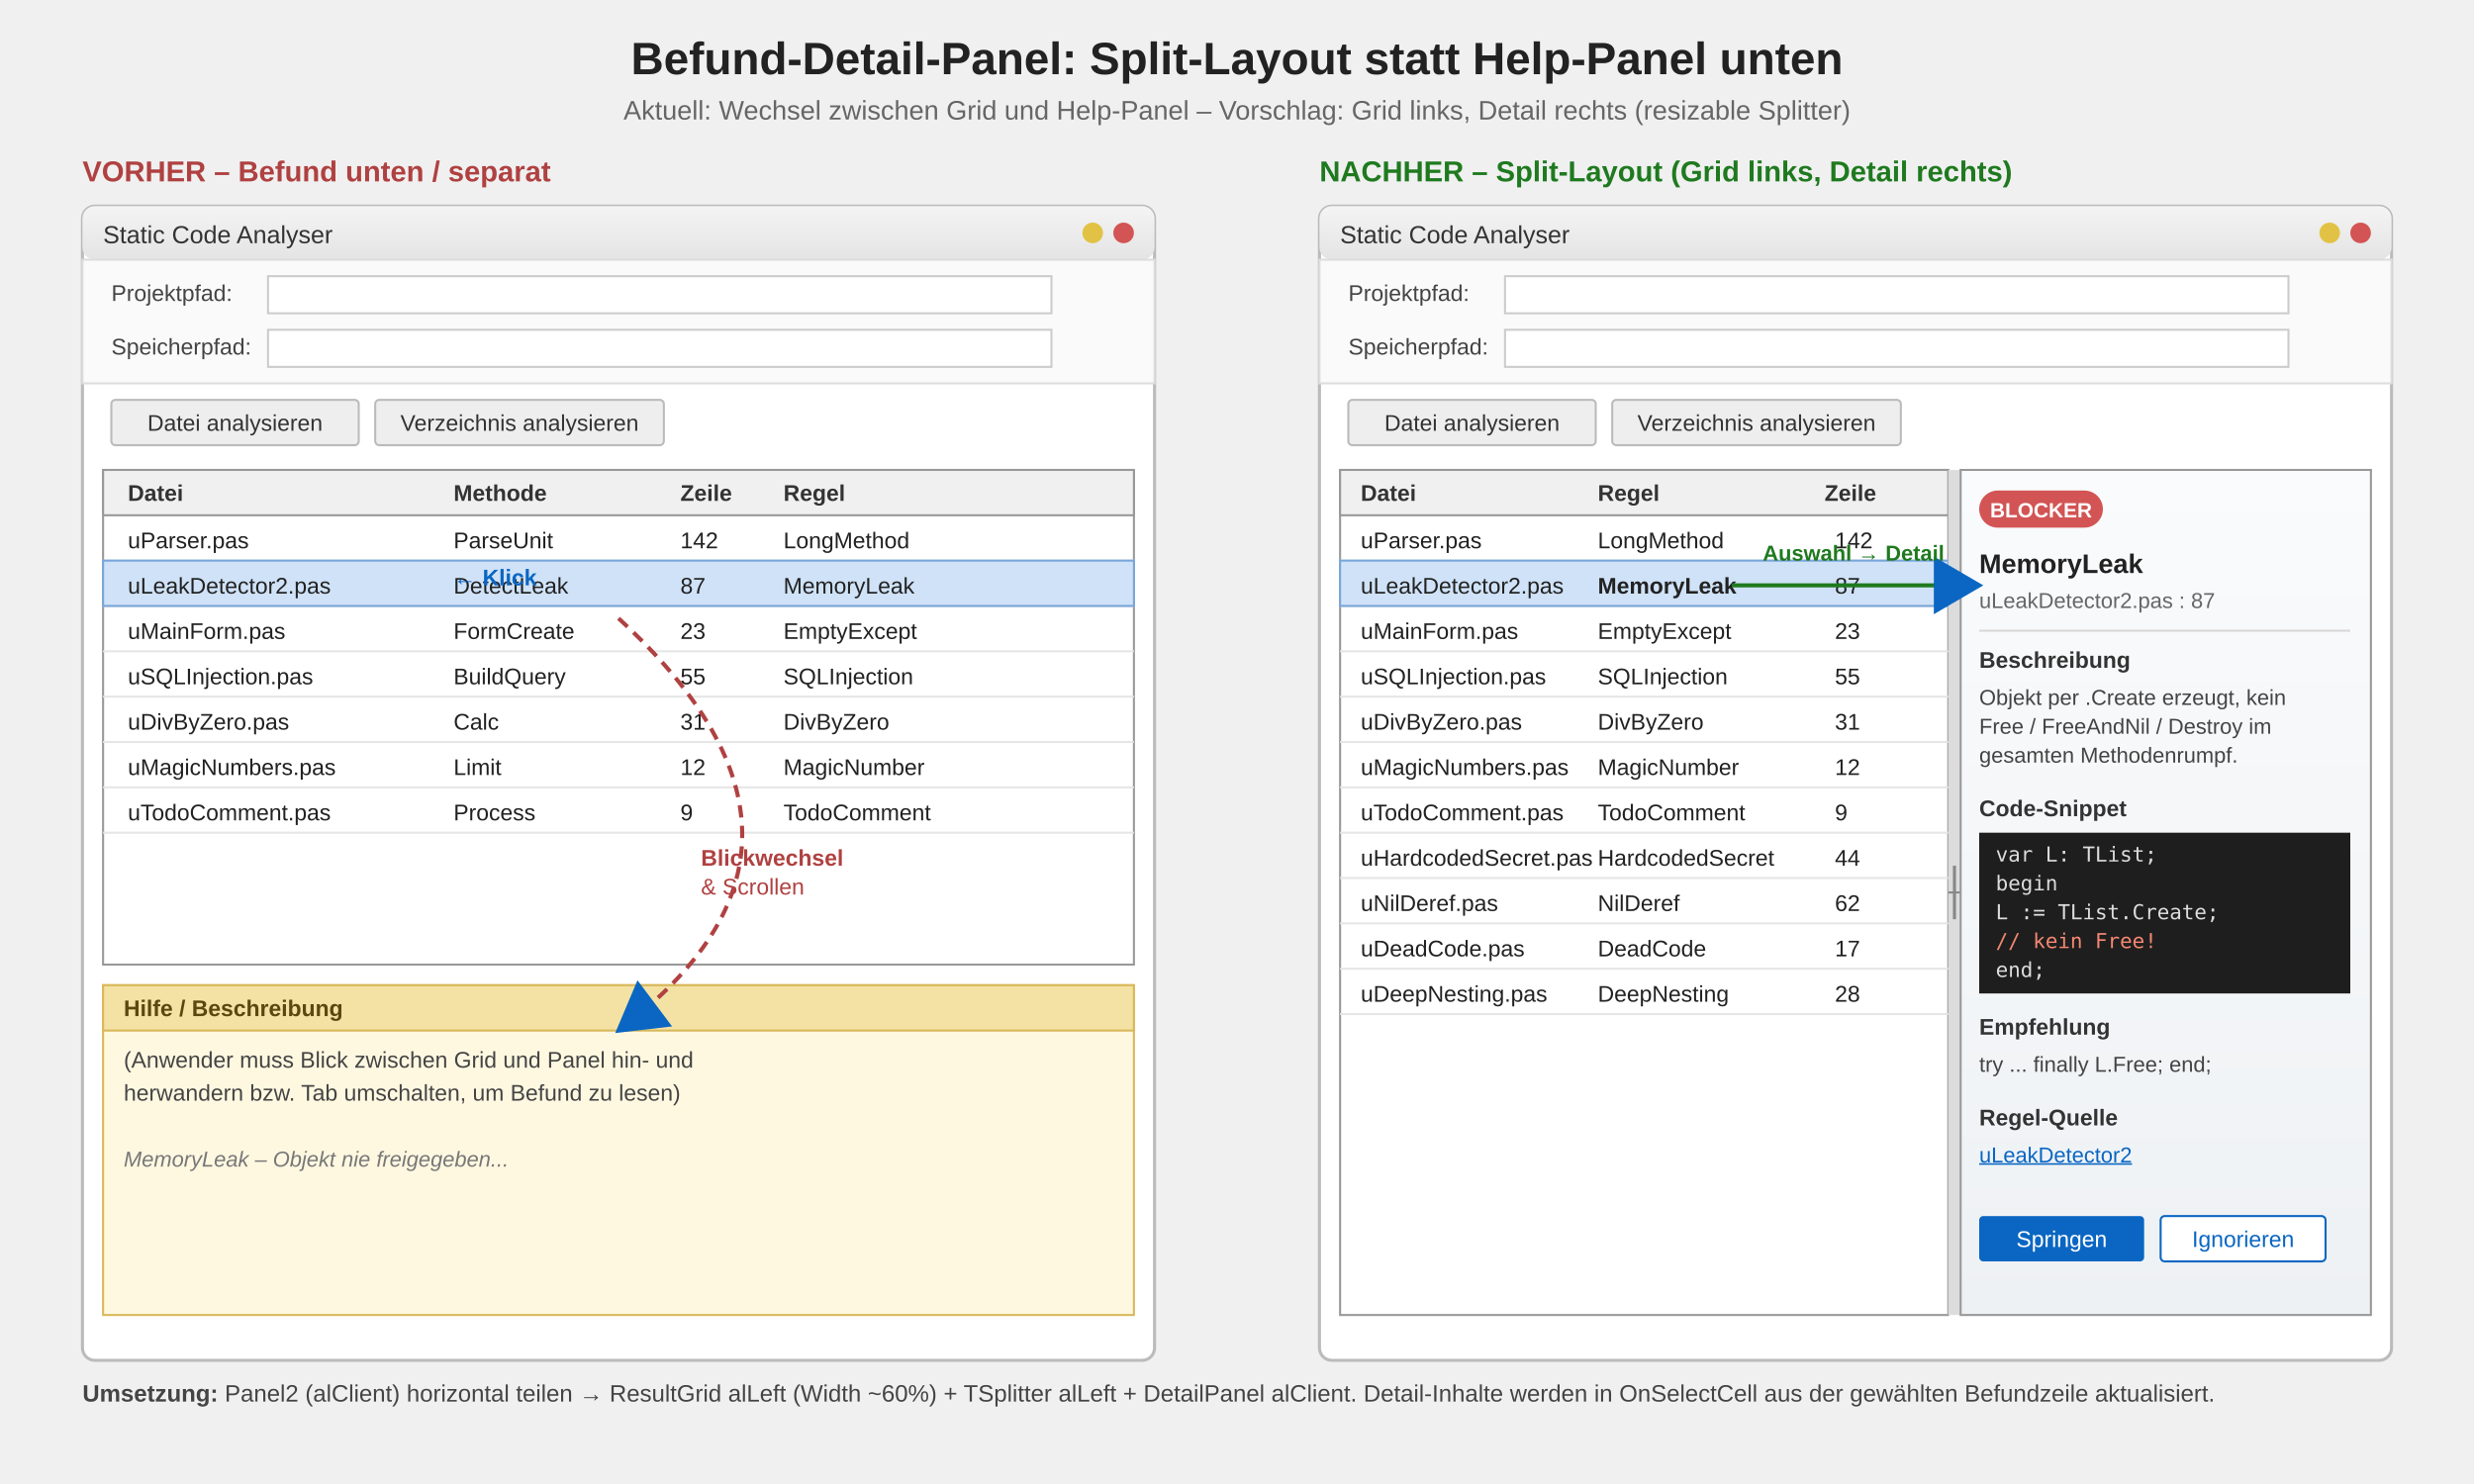
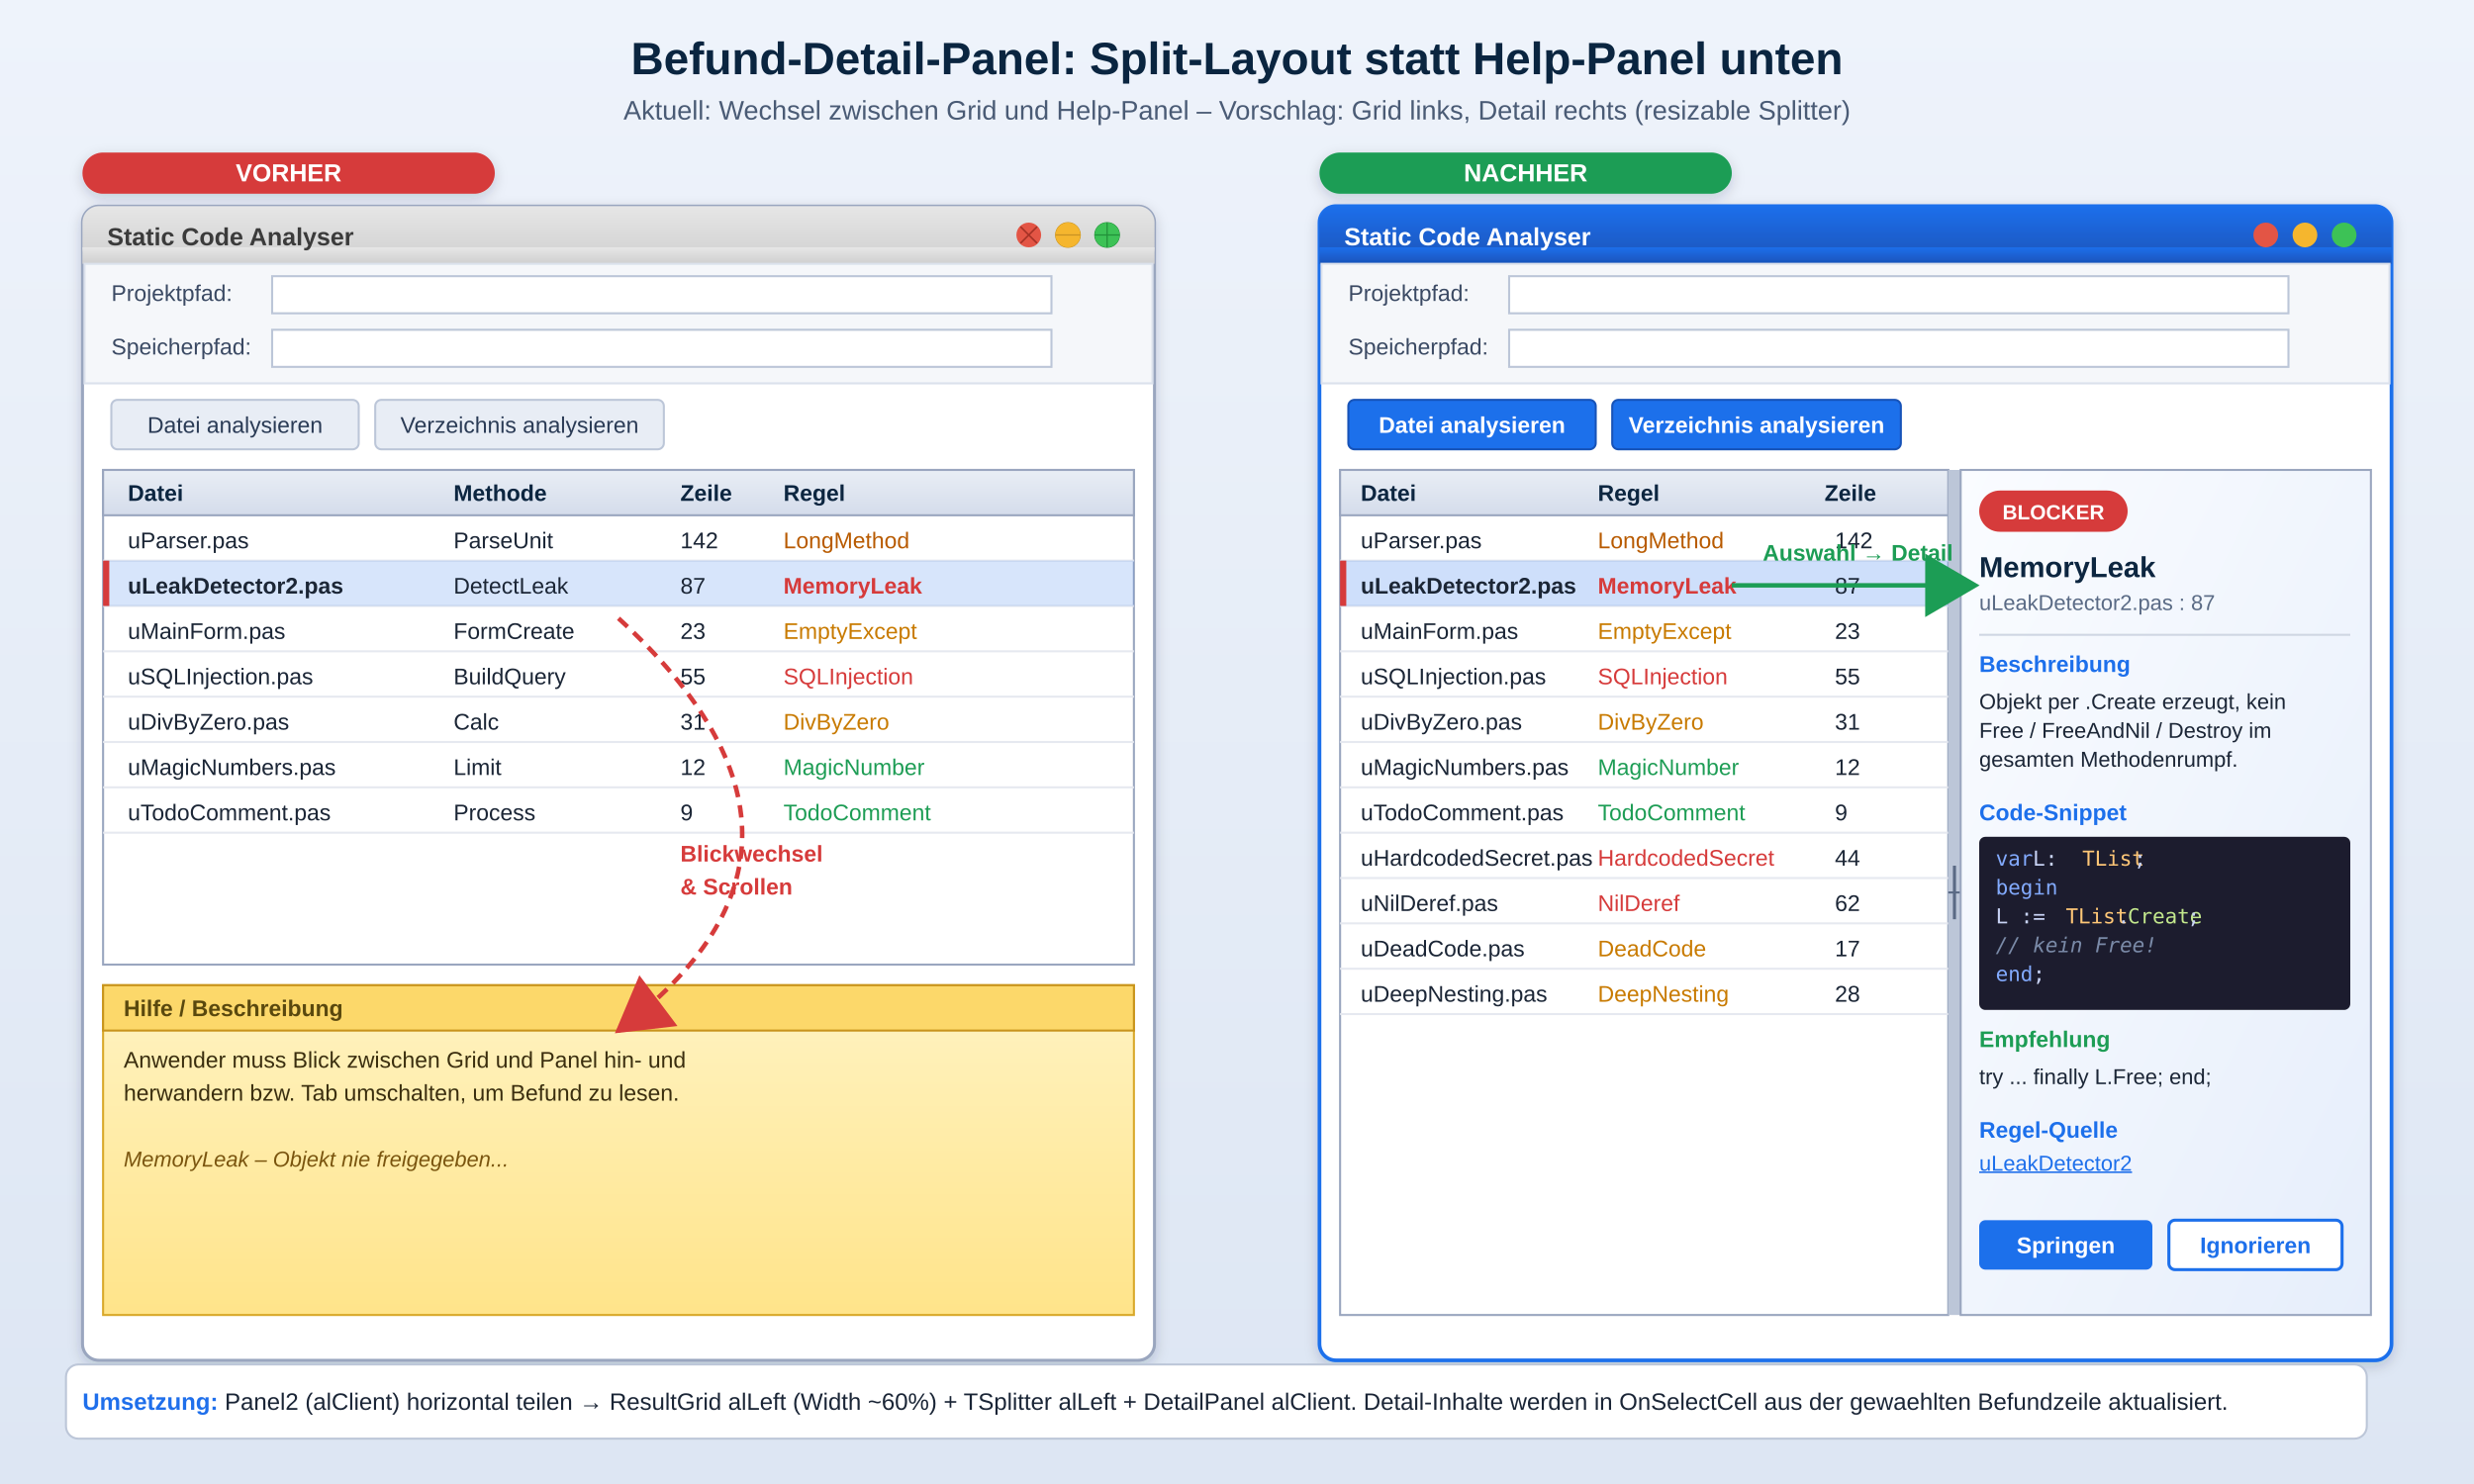
<svg xmlns="http://www.w3.org/2000/svg" viewBox="0 0 1200 720" font-family="Segoe UI, Arial, sans-serif">
  <defs>
-     <linearGradient id="header" x1="0" y1="0" x2="0" y2="1">
-       <stop offset="0%" stop-color="#f4f4f4" />
-       <stop offset="100%" stop-color="#e4e4e4" />
-     </linearGradient>
-     <linearGradient id="detail" x1="0" y1="0" x2="0" y2="1">
-       <stop offset="0%" stop-color="#fafbfc" />
-       <stop offset="100%" stop-color="#eef1f4" />
-     </linearGradient>
-     <marker id="arrow" markerWidth="14" markerHeight="14" refX="11" refY="7" orient="auto">
-       <path d="M0,0 L12,7 L0,14 Z" fill="#0a66c2" />
+     <linearGradient id="pageBg" x1="0" y1="0" x2="0" y2="1">
+       <stop offset="0%" stop-color="#eef3fb" />
+       <stop offset="100%" stop-color="#dde6f3" />
+     </linearGradient>
+     <linearGradient id="winChromeBefore" x1="0" y1="0" x2="0" y2="1">
+       <stop offset="0%" stop-color="#e6e6e6" />
+       <stop offset="100%" stop-color="#cfcfcf" />
+     </linearGradient>
+     <linearGradient id="winChromeAfter" x1="0" y1="0" x2="0" y2="1">
+       <stop offset="0%" stop-color="#1f6feb" />
+       <stop offset="100%" stop-color="#1853b8" />
+     </linearGradient>
+     <linearGradient id="gridHeader" x1="0" y1="0" x2="0" y2="1">
+       <stop offset="0%" stop-color="#e9eef5" />
+       <stop offset="100%" stop-color="#d4dceb" />
+     </linearGradient>
+     <linearGradient id="detailBg" x1="0" y1="0" x2="1" y2="1">
+       <stop offset="0%" stop-color="#fafcff" />
+       <stop offset="100%" stop-color="#e6eefb" />
+     </linearGradient>
+     <linearGradient id="helpYellow" x1="0" y1="0" x2="0" y2="1">
+       <stop offset="0%" stop-color="#fff3c2" />
+       <stop offset="100%" stop-color="#ffe48a" />
+     </linearGradient>
+     <marker id="arrowBlue" markerWidth="14" markerHeight="14" refX="11" refY="7" orient="auto">
+       <path d="M0,0 L12,7 L0,14 Z" fill="#1f6feb" />
    </marker>
+     <marker id="arrowRed" markerWidth="14" markerHeight="14" refX="11" refY="7" orient="auto">
+       <path d="M0,0 L12,7 L0,14 Z" fill="#d63a3a" />
+     </marker>
+     <marker id="arrowGreen" markerWidth="14" markerHeight="14" refX="11" refY="7" orient="auto">
+       <path d="M0,0 L12,7 L0,14 Z" fill="#1f9d55" />
+     </marker>
+     <filter id="softShadow" x="-10%" y="-10%" width="120%" height="120%">
+       <feDropShadow dx="0" dy="2" stdDeviation="3" flood-color="#0a2540" flood-opacity="0.18" />
+     </filter>
  </defs>
-   <text x="600" y="36" text-anchor="middle" font-size="22" font-weight="700" fill="#222">
+   <rect x="0" y="0" width="1200" height="720" fill="url(#pageBg)" />
+   <text x="600" y="36" text-anchor="middle" font-size="22" font-weight="700" fill="#0a2540">
    Befund-Detail-Panel: Split-Layout statt Help-Panel unten
  </text>
-   <text x="600" y="58" text-anchor="middle" font-size="13" fill="#666">
+   <text x="600" y="58" text-anchor="middle" font-size="13" fill="#4a5b75">
    Aktuell: Wechsel zwischen Grid und Help-Panel – Vorschlag: Grid links, Detail rechts (resizable Splitter)
  </text>
-   <g transform="translate(40, 100)">
-     <text x="0" y="-12" font-size="14" font-weight="700" fill="#b04141">VORHER – Befund unten / separat</text>
-     <rect x="0" y="0" width="520" height="560" rx="6" fill="#ffffff" stroke="#bbb" stroke-width="1.5" />
-     <rect x="0" y="0" width="520" height="26" rx="6" fill="url(#header)" />
-     <text x="10" y="18" font-size="12" fill="#333">Static Code Analyser</text>
-     <circle cx="490" cy="13" r="5" fill="#e2c244" />
-     <circle cx="505" cy="13" r="5" fill="#d35454" />
-     <rect x="0" y="26" width="520" height="60" fill="#fafafa" stroke="#ddd" />
-     <text x="14" y="46" font-size="11" fill="#444">Projektpfad:</text>
-     <rect x="90" y="34" width="380" height="18" fill="#fff" stroke="#ccc" />
-     <text x="14" y="72" font-size="11" fill="#444">Speicherpfad:</text>
-     <rect x="90" y="60" width="380" height="18" fill="#fff" stroke="#ccc" />
-     <rect x="14" y="94" width="120" height="22" rx="2" fill="#eee" stroke="#bbb" />
-     <text x="74" y="109" text-anchor="middle" font-size="11" fill="#333">Datei analysieren</text>
-     <rect x="142" y="94" width="140" height="22" rx="2" fill="#eee" stroke="#bbb" />
-     <text x="212" y="109" text-anchor="middle" font-size="11" fill="#333">Verzeichnis analysieren</text>
-     <rect x="10" y="128" width="500" height="240" fill="#ffffff" stroke="#999" />
-     <rect x="10" y="128" width="500" height="22" fill="#f0f0f0" stroke="#999" />
-     <text x="22" y="143" font-size="11" fill="#333" font-weight="600">Datei</text>
-     <text x="180" y="143" font-size="11" fill="#333" font-weight="600">Methode</text>
-     <text x="290" y="143" font-size="11" fill="#333" font-weight="600">Zeile</text>
-     <text x="340" y="143" font-size="11" fill="#333" font-weight="600">Regel</text>
-     <g font-size="11" fill="#222">
-       <line x1="10" y1="172" x2="510" y2="172" stroke="#e6e6e6" />
-       <line x1="10" y1="194" x2="510" y2="194" stroke="#e6e6e6" />
-       <line x1="10" y1="216" x2="510" y2="216" stroke="#e6e6e6" />
-       <line x1="10" y1="238" x2="510" y2="238" stroke="#e6e6e6" />
-       <line x1="10" y1="260" x2="510" y2="260" stroke="#e6e6e6" />
-       <line x1="10" y1="282" x2="510" y2="282" stroke="#e6e6e6" />
-       <line x1="10" y1="304" x2="510" y2="304" stroke="#e6e6e6" />
+   <g transform="translate(40, 100)" filter="url(#softShadow)">
+     <rect x="0" y="0" width="520" height="560" rx="8" fill="#ffffff" stroke="#9aa6bf" stroke-width="1.5" />
+     <rect x="0" y="0" width="520" height="28" rx="8" fill="url(#winChromeBefore)" />
+     <rect x="0" y="20" width="520" height="8" fill="url(#winChromeBefore)" />
+     <text x="12" y="19" font-size="12" font-weight="600" fill="#3a3a3a">Static Code Analyser</text>
+     <circle cx="478" cy="14" r="6" fill="#f5b62f" stroke="#c89220" stroke-width="0.5" />
+     <circle cx="497" cy="14" r="6" fill="#3cc257" stroke="#229038" stroke-width="0.5" />
+     <circle cx="498" cy="14" r="0" />
+     <rect x="490" y="8" width="12" height="12" rx="2" fill="none" />
+     <circle cx="497" cy="14" r="6" fill="#3cc257" />
+     <path d="M491,14 h12 M497,8 v12" stroke="#229038" stroke-width="0.6" />
+     <circle cx="478" cy="14" r="6" fill="#f5b62f" />
+     <path d="M472,14 h12" stroke="#c89220" stroke-width="0.6" />
+     <circle cx="459" cy="14" r="6" fill="#e35545" />
+     <path d="M455,10 l8,8 M455,18 l8,-8" stroke="#a53026" stroke-width="0.8" />
+     <rect x="1" y="28" width="518" height="58" fill="#f5f7fa" stroke="#dbe1ec" />
+     <text x="14" y="46" font-size="11" fill="#3a4a63">Projektpfad:</text>
+     <rect x="92" y="34" width="378" height="18" fill="#fff" stroke="#bcc6d8" />
+     <text x="14" y="72" font-size="11" fill="#3a4a63">Speicherpfad:</text>
+     <rect x="92" y="60" width="378" height="18" fill="#fff" stroke="#bcc6d8" />
+     <rect x="14" y="94" width="120" height="24" rx="3" fill="#e8edf5" stroke="#bcc6d8" />
+     <text x="74" y="110" text-anchor="middle" font-size="11" fill="#2a3a55">Datei analysieren</text>
+     <rect x="142" y="94" width="140" height="24" rx="3" fill="#e8edf5" stroke="#bcc6d8" />
+     <text x="212" y="110" text-anchor="middle" font-size="11" fill="#2a3a55">Verzeichnis analysieren</text>
+     <rect x="10" y="128" width="500" height="240" fill="#ffffff" stroke="#9aa6bf" />
+     <rect x="10" y="128" width="500" height="22" fill="url(#gridHeader)" stroke="#9aa6bf" />
+     <text x="22" y="143" font-size="11" fill="#0a2540" font-weight="700">Datei</text>
+     <text x="180" y="143" font-size="11" fill="#0a2540" font-weight="700">Methode</text>
+     <text x="290" y="143" font-size="11" fill="#0a2540" font-weight="700">Zeile</text>
+     <text x="340" y="143" font-size="11" fill="#0a2540" font-weight="700">Regel</text>
+     <g font-size="11" fill="#1a2536">
+       <line x1="10" y1="172" x2="510" y2="172" stroke="#e6e9f0" />
+       <line x1="10" y1="194" x2="510" y2="194" stroke="#e6e9f0" />
+       <line x1="10" y1="216" x2="510" y2="216" stroke="#e6e9f0" />
+       <line x1="10" y1="238" x2="510" y2="238" stroke="#e6e9f0" />
+       <line x1="10" y1="260" x2="510" y2="260" stroke="#e6e9f0" />
+       <line x1="10" y1="282" x2="510" y2="282" stroke="#e6e9f0" />
+       <line x1="10" y1="304" x2="510" y2="304" stroke="#e6e9f0" />
      <text x="22" y="166">uParser.pas</text>
      <text x="180" y="166">ParseUnit</text>
      <text x="290" y="166">142</text>
-       <text x="340" y="166">LongMethod</text>
-       <rect x="10" y="172" width="500" height="22" fill="#cfe2f7" stroke="#7aa6da" />
-       <text x="22" y="188">uLeakDetector2.pas</text>
+       <text x="340" y="166" fill="#b85a00">LongMethod</text>
+       <rect x="10" y="172" width="500" height="22" fill="#1f6feb" opacity="0.18" />
+       <rect x="10" y="172" width="3" height="22" fill="#d63a3a" />
+       <text x="22" y="188" font-weight="600">uLeakDetector2.pas</text>
      <text x="180" y="188">DetectLeak</text>
      <text x="290" y="188">87</text>
-       <text x="340" y="188">MemoryLeak</text>
+       <text x="340" y="188" fill="#d63a3a" font-weight="700">MemoryLeak</text>
      <text x="22" y="210">uMainForm.pas</text>
      <text x="180" y="210">FormCreate</text>
      <text x="290" y="210">23</text>
-       <text x="340" y="210">EmptyExcept</text>
+       <text x="340" y="210" fill="#c87a00">EmptyExcept</text>
      <text x="22" y="232">uSQLInjection.pas</text>
      <text x="180" y="232">BuildQuery</text>
      <text x="290" y="232">55</text>
-       <text x="340" y="232">SQLInjection</text>
+       <text x="340" y="232" fill="#d63a3a">SQLInjection</text>
      <text x="22" y="254">uDivByZero.pas</text>
      <text x="180" y="254">Calc</text>
      <text x="290" y="254">31</text>
-       <text x="340" y="254">DivByZero</text>
+       <text x="340" y="254" fill="#c87a00">DivByZero</text>
      <text x="22" y="276">uMagicNumbers.pas</text>
      <text x="180" y="276">Limit</text>
      <text x="290" y="276">12</text>
-       <text x="340" y="276">MagicNumber</text>
+       <text x="340" y="276" fill="#1f9d55">MagicNumber</text>
      <text x="22" y="298">uTodoComment.pas</text>
      <text x="180" y="298">Process</text>
      <text x="290" y="298">9</text>
-       <text x="340" y="298">TodoComment</text>
+       <text x="340" y="298" fill="#1f9d55">TodoComment</text>
    </g>
-     <rect x="10" y="378" width="500" height="160" fill="#fff8e1" stroke="#d8b85a" />
-     <rect x="10" y="378" width="500" height="22" fill="#f3e2a3" stroke="#d8b85a" />
-     <text x="20" y="393" font-size="11" font-weight="600" fill="#5a4810">Hilfe / Beschreibung</text>
-     <text x="20" y="418" font-size="11" fill="#444">(Anwender muss Blick zwischen Grid und Panel hin- und</text>
-     <text x="20" y="434" font-size="11" fill="#444">herwandern bzw. Tab umschalten, um Befund zu lesen)</text>
-     <text x="20" y="466" font-size="10.5" fill="#777" font-style="italic">MemoryLeak – Objekt nie freigegeben...</text>
-     <g font-size="11" fill="#b04141">
-       <text x="180" y="184" text-anchor="start" fill="#0a66c2" font-weight="600">← Klick</text>
-     </g>
-     <path d="M 260,200 Q 380,310 260,400" fill="none" stroke="#b04141" stroke-width="2" stroke-dasharray="6 4" marker-end="url(#arrow)" />
-     <text x="300" y="320" font-size="11" fill="#b04141" font-weight="600">Blickwechsel</text>
-     <text x="300" y="334" font-size="11" fill="#b04141">&amp; Scrollen</text>
+     <rect x="10" y="378" width="500" height="160" fill="url(#helpYellow)" stroke="#d8a82a" />
+     <rect x="10" y="378" width="500" height="22" fill="#fcd86b" stroke="#c8941d" />
+     <text x="20" y="393" font-size="11" font-weight="700" fill="#5a4810">Hilfe / Beschreibung</text>
+     <text x="20" y="418" font-size="11" fill="#3a2e10">Anwender muss Blick zwischen Grid und Panel hin- und</text>
+     <text x="20" y="434" font-size="11" fill="#3a2e10">herwandern bzw. Tab umschalten, um Befund zu lesen.</text>
+     <text x="20" y="466" font-size="10.5" fill="#7a5510" font-style="italic">MemoryLeak – Objekt nie freigegeben...</text>
+     <path d="M 260,200 Q 380,310 260,400" fill="none" stroke="#d63a3a" stroke-width="2.2" stroke-dasharray="6 4" marker-end="url(#arrowRed)" />
+     <text x="290" y="318" font-size="11" fill="#d63a3a" font-weight="700">Blickwechsel</text>
+     <text x="290" y="334" font-size="11" fill="#d63a3a" font-weight="700">&amp; Scrollen</text>
+     <rect x="0" y="-26" width="200" height="20" rx="10" fill="#d63a3a" />
+     <text x="100" y="-12" text-anchor="middle" font-size="12" font-weight="700" fill="#fff">VORHER</text>
  </g>
-   <g transform="translate(640, 100)">
-     <text x="0" y="-12" font-size="14" font-weight="700" fill="#1f7a1f">NACHHER – Split-Layout (Grid links, Detail rechts)</text>
-     <rect x="0" y="0" width="520" height="560" rx="6" fill="#ffffff" stroke="#bbb" stroke-width="1.5" />
-     <rect x="0" y="0" width="520" height="26" rx="6" fill="url(#header)" />
-     <text x="10" y="18" font-size="12" fill="#333">Static Code Analyser</text>
-     <circle cx="490" cy="13" r="5" fill="#e2c244" />
-     <circle cx="505" cy="13" r="5" fill="#d35454" />
-     <rect x="0" y="26" width="520" height="60" fill="#fafafa" stroke="#ddd" />
-     <text x="14" y="46" font-size="11" fill="#444">Projektpfad:</text>
-     <rect x="90" y="34" width="380" height="18" fill="#fff" stroke="#ccc" />
-     <text x="14" y="72" font-size="11" fill="#444">Speicherpfad:</text>
-     <rect x="90" y="60" width="380" height="18" fill="#fff" stroke="#ccc" />
-     <rect x="14" y="94" width="120" height="22" rx="2" fill="#eee" stroke="#bbb" />
-     <text x="74" y="109" text-anchor="middle" font-size="11" fill="#333">Datei analysieren</text>
-     <rect x="142" y="94" width="140" height="22" rx="2" fill="#eee" stroke="#bbb" />
-     <text x="212" y="109" text-anchor="middle" font-size="11" fill="#333">Verzeichnis analysieren</text>
-     <rect x="10" y="128" width="295" height="410" fill="#ffffff" stroke="#999" />
-     <rect x="10" y="128" width="295" height="22" fill="#f0f0f0" stroke="#999" />
-     <text x="20" y="143" font-size="11" fill="#333" font-weight="600">Datei</text>
-     <text x="135" y="143" font-size="11" fill="#333" font-weight="600">Regel</text>
-     <text x="245" y="143" font-size="11" fill="#333" font-weight="600">Zeile</text>
-     <g font-size="11" fill="#222">
-       <line x1="10" y1="172" x2="305" y2="172" stroke="#e6e6e6" />
-       <line x1="10" y1="194" x2="305" y2="194" stroke="#e6e6e6" />
-       <line x1="10" y1="216" x2="305" y2="216" stroke="#e6e6e6" />
-       <line x1="10" y1="238" x2="305" y2="238" stroke="#e6e6e6" />
-       <line x1="10" y1="260" x2="305" y2="260" stroke="#e6e6e6" />
-       <line x1="10" y1="282" x2="305" y2="282" stroke="#e6e6e6" />
-       <line x1="10" y1="304" x2="305" y2="304" stroke="#e6e6e6" />
-       <line x1="10" y1="326" x2="305" y2="326" stroke="#e6e6e6" />
-       <line x1="10" y1="348" x2="305" y2="348" stroke="#e6e6e6" />
-       <line x1="10" y1="370" x2="305" y2="370" stroke="#e6e6e6" />
-       <line x1="10" y1="392" x2="305" y2="392" stroke="#e6e6e6" />
+   <g transform="translate(640, 100)" filter="url(#softShadow)">
+     <rect x="0" y="0" width="520" height="560" rx="8" fill="#ffffff" stroke="#1f6feb" stroke-width="1.8" />
+     <rect x="0" y="0" width="520" height="28" rx="8" fill="url(#winChromeAfter)" />
+     <rect x="0" y="20" width="520" height="8" fill="url(#winChromeAfter)" />
+     <text x="12" y="19" font-size="12" font-weight="700" fill="#fff">Static Code Analyser</text>
+     <circle cx="497" cy="14" r="6" fill="#3cc257" />
+     <circle cx="478" cy="14" r="6" fill="#f5b62f" />
+     <circle cx="459" cy="14" r="6" fill="#e35545" />
+     <rect x="1" y="28" width="518" height="58" fill="#f5f7fa" stroke="#dbe1ec" />
+     <text x="14" y="46" font-size="11" fill="#3a4a63">Projektpfad:</text>
+     <rect x="92" y="34" width="378" height="18" fill="#fff" stroke="#bcc6d8" />
+     <text x="14" y="72" font-size="11" fill="#3a4a63">Speicherpfad:</text>
+     <rect x="92" y="60" width="378" height="18" fill="#fff" stroke="#bcc6d8" />
+     <rect x="14" y="94" width="120" height="24" rx="3" fill="#1f6feb" stroke="#1853b8" />
+     <text x="74" y="110" text-anchor="middle" font-size="11" fill="#fff" font-weight="600">Datei analysieren</text>
+     <rect x="142" y="94" width="140" height="24" rx="3" fill="#1f6feb" stroke="#1853b8" />
+     <text x="212" y="110" text-anchor="middle" font-size="11" fill="#fff" font-weight="600">Verzeichnis analysieren</text>
+     <rect x="10" y="128" width="295" height="410" fill="#ffffff" stroke="#9aa6bf" />
+     <rect x="10" y="128" width="295" height="22" fill="url(#gridHeader)" stroke="#9aa6bf" />
+     <text x="20" y="143" font-size="11" fill="#0a2540" font-weight="700">Datei</text>
+     <text x="135" y="143" font-size="11" fill="#0a2540" font-weight="700">Regel</text>
+     <text x="245" y="143" font-size="11" fill="#0a2540" font-weight="700">Zeile</text>
+     <g font-size="11" fill="#1a2536">
+       <line x1="10" y1="172" x2="305" y2="172" stroke="#e6e9f0" />
+       <line x1="10" y1="194" x2="305" y2="194" stroke="#e6e9f0" />
+       <line x1="10" y1="216" x2="305" y2="216" stroke="#e6e9f0" />
+       <line x1="10" y1="238" x2="305" y2="238" stroke="#e6e9f0" />
+       <line x1="10" y1="260" x2="305" y2="260" stroke="#e6e9f0" />
+       <line x1="10" y1="282" x2="305" y2="282" stroke="#e6e9f0" />
+       <line x1="10" y1="304" x2="305" y2="304" stroke="#e6e9f0" />
+       <line x1="10" y1="326" x2="305" y2="326" stroke="#e6e9f0" />
+       <line x1="10" y1="348" x2="305" y2="348" stroke="#e6e9f0" />
+       <line x1="10" y1="370" x2="305" y2="370" stroke="#e6e9f0" />
+       <line x1="10" y1="392" x2="305" y2="392" stroke="#e6e9f0" />
      <text x="20" y="166">uParser.pas</text>
-       <text x="135" y="166">LongMethod</text>
+       <text x="135" y="166" fill="#b85a00">LongMethod</text>
      <text x="250" y="166">142</text>
-       <rect x="10" y="172" width="295" height="22" fill="#cfe2f7" stroke="#7aa6da" />
-       <text x="20" y="188">uLeakDetector2.pas</text>
-       <text x="135" y="188" font-weight="600">MemoryLeak</text>
+       <rect x="10" y="172" width="295" height="22" fill="#1f6feb" opacity="0.22" />
+       <rect x="10" y="172" width="3" height="22" fill="#d63a3a" />
+       <text x="20" y="188" font-weight="600">uLeakDetector2.pas</text>
+       <text x="135" y="188" fill="#d63a3a" font-weight="700">MemoryLeak</text>
      <text x="250" y="188">87</text>
      <text x="20" y="210">uMainForm.pas</text>
-       <text x="135" y="210">EmptyExcept</text>
+       <text x="135" y="210" fill="#c87a00">EmptyExcept</text>
      <text x="250" y="210">23</text>
      <text x="20" y="232">uSQLInjection.pas</text>
-       <text x="135" y="232">SQLInjection</text>
+       <text x="135" y="232" fill="#d63a3a">SQLInjection</text>
      <text x="250" y="232">55</text>
      <text x="20" y="254">uDivByZero.pas</text>
-       <text x="135" y="254">DivByZero</text>
+       <text x="135" y="254" fill="#c87a00">DivByZero</text>
      <text x="250" y="254">31</text>
      <text x="20" y="276">uMagicNumbers.pas</text>
-       <text x="135" y="276">MagicNumber</text>
+       <text x="135" y="276" fill="#1f9d55">MagicNumber</text>
      <text x="250" y="276">12</text>
      <text x="20" y="298">uTodoComment.pas</text>
-       <text x="135" y="298">TodoComment</text>
+       <text x="135" y="298" fill="#1f9d55">TodoComment</text>
      <text x="250" y="298">9</text>
      <text x="20" y="320">uHardcodedSecret.pas</text>
-       <text x="135" y="320">HardcodedSecret</text>
+       <text x="135" y="320" fill="#d63a3a">HardcodedSecret</text>
      <text x="250" y="320">44</text>
      <text x="20" y="342">uNilDeref.pas</text>
-       <text x="135" y="342">NilDeref</text>
+       <text x="135" y="342" fill="#d63a3a">NilDeref</text>
      <text x="250" y="342">62</text>
      <text x="20" y="364">uDeadCode.pas</text>
-       <text x="135" y="364">DeadCode</text>
+       <text x="135" y="364" fill="#c87a00">DeadCode</text>
      <text x="250" y="364">17</text>
      <text x="20" y="386">uDeepNesting.pas</text>
-       <text x="135" y="386">DeepNesting</text>
+       <text x="135" y="386" fill="#c87a00">DeepNesting</text>
      <text x="250" y="386">28</text>
    </g>
-     <rect x="305" y="128" width="6" height="410" fill="#dcdcdc" />
-     <line x1="308" y1="320" x2="308" y2="346" stroke="#888" stroke-width="1.5" />
-     <line x1="305" y1="333" x2="311" y2="333" stroke="#888" stroke-width="1" />
-     <rect x="311" y="128" width="199" height="410" fill="url(#detail)" stroke="#999" />
-     <rect x="320" y="138" width="60" height="18" rx="9" fill="#d35454" />
-     <text x="350" y="151" text-anchor="middle" font-size="10" font-weight="700" fill="#fff">BLOCKER</text>
-     <text x="320" y="178" font-size="13" font-weight="700" fill="#222">MemoryLeak</text>
-     <text x="320" y="195" font-size="10.5" fill="#666">uLeakDetector2.pas : 87</text>
-     <line x1="320" y1="206" x2="500" y2="206" stroke="#d8d8d8" />
-     <text x="320" y="224" font-size="11" font-weight="600" fill="#333">Beschreibung</text>
-     <text x="320" y="242" font-size="10.5" fill="#444">Objekt per .Create erzeugt, kein</text>
-     <text x="320" y="256" font-size="10.5" fill="#444">Free / FreeAndNil / Destroy im</text>
-     <text x="320" y="270" font-size="10.5" fill="#444">gesamten Methodenrumpf.</text>
-     <text x="320" y="296" font-size="11" font-weight="600" fill="#333">Code-Snippet</text>
-     <rect x="320" y="304" width="180" height="78" fill="#1e1e1e" />
-     <g font-family="Consolas, monospace" font-size="10" fill="#dcdcdc">
-       <text x="328" y="318">var L: TList;</text>
-       <text x="328" y="332">begin</text>
-       <text x="328" y="346">  L := TList.Create;</text>
-       <text x="328" y="360" fill="#f48771">  // kein Free!</text>
-       <text x="328" y="374">end;</text>
+     <rect x="305" y="128" width="6" height="410" fill="#bcc6d8" />
+     <line x1="308" y1="320" x2="308" y2="346" stroke="#5a6b85" stroke-width="1.5" />
+     <line x1="305" y1="333" x2="311" y2="333" stroke="#5a6b85" stroke-width="1" />
+     <rect x="311" y="128" width="199" height="410" fill="url(#detailBg)" stroke="#9aa6bf" />
+     <rect x="320" y="138" width="72" height="20" rx="10" fill="#d63a3a" />
+     <text x="356" y="152" text-anchor="middle" font-size="10" font-weight="700" fill="#fff">BLOCKER</text>
+     <text x="320" y="180" font-size="14" font-weight="700" fill="#0a2540">MemoryLeak</text>
+     <text x="320" y="196" font-size="10.5" fill="#5a6b85">uLeakDetector2.pas : 87</text>
+     <line x1="320" y1="208" x2="500" y2="208" stroke="#cfd6e3" />
+     <text x="320" y="226" font-size="11" font-weight="700" fill="#1f6feb">Beschreibung</text>
+     <text x="320" y="244" font-size="10.5" fill="#1a2536">Objekt per .Create erzeugt, kein</text>
+     <text x="320" y="258" font-size="10.5" fill="#1a2536">Free / FreeAndNil / Destroy im</text>
+     <text x="320" y="272" font-size="10.5" fill="#1a2536">gesamten Methodenrumpf.</text>
+     <text x="320" y="298" font-size="11" font-weight="700" fill="#1f6feb">Code-Snippet</text>
+     <rect x="320" y="306" width="180" height="84" fill="#1e1e2e" rx="3" />
+     <g font-family="Consolas, monospace" font-size="10">
+       <text x="328" y="320" fill="#82aaff">var</text>
+       <text x="346" y="320" fill="#c8d3f5"> L: </text>
+       <text x="370" y="320" fill="#ffc777">TList</text>
+       <text x="395" y="320" fill="#c8d3f5">;</text>
+       <text x="328" y="334" fill="#82aaff">begin</text>
+       <text x="328" y="348" fill="#c8d3f5">  L := </text>
+       <text x="362" y="348" fill="#ffc777">TList</text>
+       <text x="387" y="348" fill="#c8d3f5">.</text>
+       <text x="392" y="348" fill="#c3e88d">Create</text>
+       <text x="421" y="348" fill="#c8d3f5">;</text>
+       <text x="328" y="362" fill="#7a8aa8" font-style="italic">  // kein Free!</text>
+       <text x="328" y="376" fill="#82aaff">end</text>
+       <text x="346" y="376" fill="#c8d3f5">;</text>
    </g>
-     <text x="320" y="402" font-size="11" font-weight="600" fill="#333">Empfehlung</text>
-     <text x="320" y="420" font-size="10.5" fill="#444">try ... finally L.Free; end;</text>
-     <text x="320" y="446" font-size="11" font-weight="600" fill="#333">Regel-Quelle</text>
-     <text x="320" y="464" font-size="10.5" fill="#0a66c2" text-decoration="underline">uLeakDetector2</text>
-     <rect x="320" y="490" width="80" height="22" rx="2" fill="#0a66c2" />
-     <text x="360" y="505" text-anchor="middle" font-size="11" fill="#fff">Springen</text>
-     <rect x="408" y="490" width="80" height="22" rx="2" fill="#fff" stroke="#0a66c2" />
-     <text x="448" y="505" text-anchor="middle" font-size="11" fill="#0a66c2">Ignorieren</text>
-     <path d="M 200,184 Q 280,184 320,184" fill="none" stroke="#1f7a1f" stroke-width="2" marker-end="url(#arrow)" />
-     <text x="215" y="172" font-size="10.5" fill="#1f7a1f" font-weight="600">Auswahl → Detail</text>
+     <text x="320" y="408" font-size="11" font-weight="700" fill="#1f9d55">Empfehlung</text>
+     <text x="320" y="426" font-size="10.5" fill="#1a2536">try ... finally L.Free; end;</text>
+     <text x="320" y="452" font-size="11" font-weight="700" fill="#1f6feb">Regel-Quelle</text>
+     <text x="320" y="468" font-size="10.5" fill="#1f6feb" text-decoration="underline">uLeakDetector2</text>
+     <rect x="320" y="492" width="84" height="24" rx="3" fill="#1f6feb" />
+     <text x="362" y="508" text-anchor="middle" font-size="11" fill="#fff" font-weight="600">Springen</text>
+     <rect x="412" y="492" width="84" height="24" rx="3" fill="#fff" stroke="#1f6feb" stroke-width="1.5" />
+     <text x="454" y="508" text-anchor="middle" font-size="11" fill="#1f6feb" font-weight="600">Ignorieren</text>
+     <path d="M 200,184 Q 280,184 318,184" fill="none" stroke="#1f9d55" stroke-width="2.2" marker-end="url(#arrowGreen)" />
+     <text x="215" y="172" font-size="11" fill="#1f9d55" font-weight="700">Auswahl → Detail</text>
+     <rect x="0" y="-26" width="200" height="20" rx="10" fill="#1f9d55" />
+     <text x="100" y="-12" text-anchor="middle" font-size="12" font-weight="700" fill="#fff">NACHHER</text>
  </g>
  <g transform="translate(40, 680)">
-     <text x="0" y="0" font-size="11.5" fill="#444">
-       <tspan font-weight="700">Umsetzung:</tspan>
+     <rect x="-8" y="-18" width="1116" height="36" rx="6" fill="#fff" stroke="#bcc6d8" />
+     <text x="0" y="4" font-size="11.5" fill="#1a2536">
+       <tspan font-weight="700" fill="#1f6feb">Umsetzung: </tspan>
      Panel2 (alClient) horizontal teilen → ResultGrid alLeft (Width ~60%) + TSplitter alLeft + DetailPanel alClient.
-       Detail-Inhalte werden in OnSelectCell aus der gewählten Befundzeile aktualisiert.
+       Detail-Inhalte werden in OnSelectCell aus der gewaehlten Befundzeile aktualisiert.
    </text>
  </g>
</svg>
